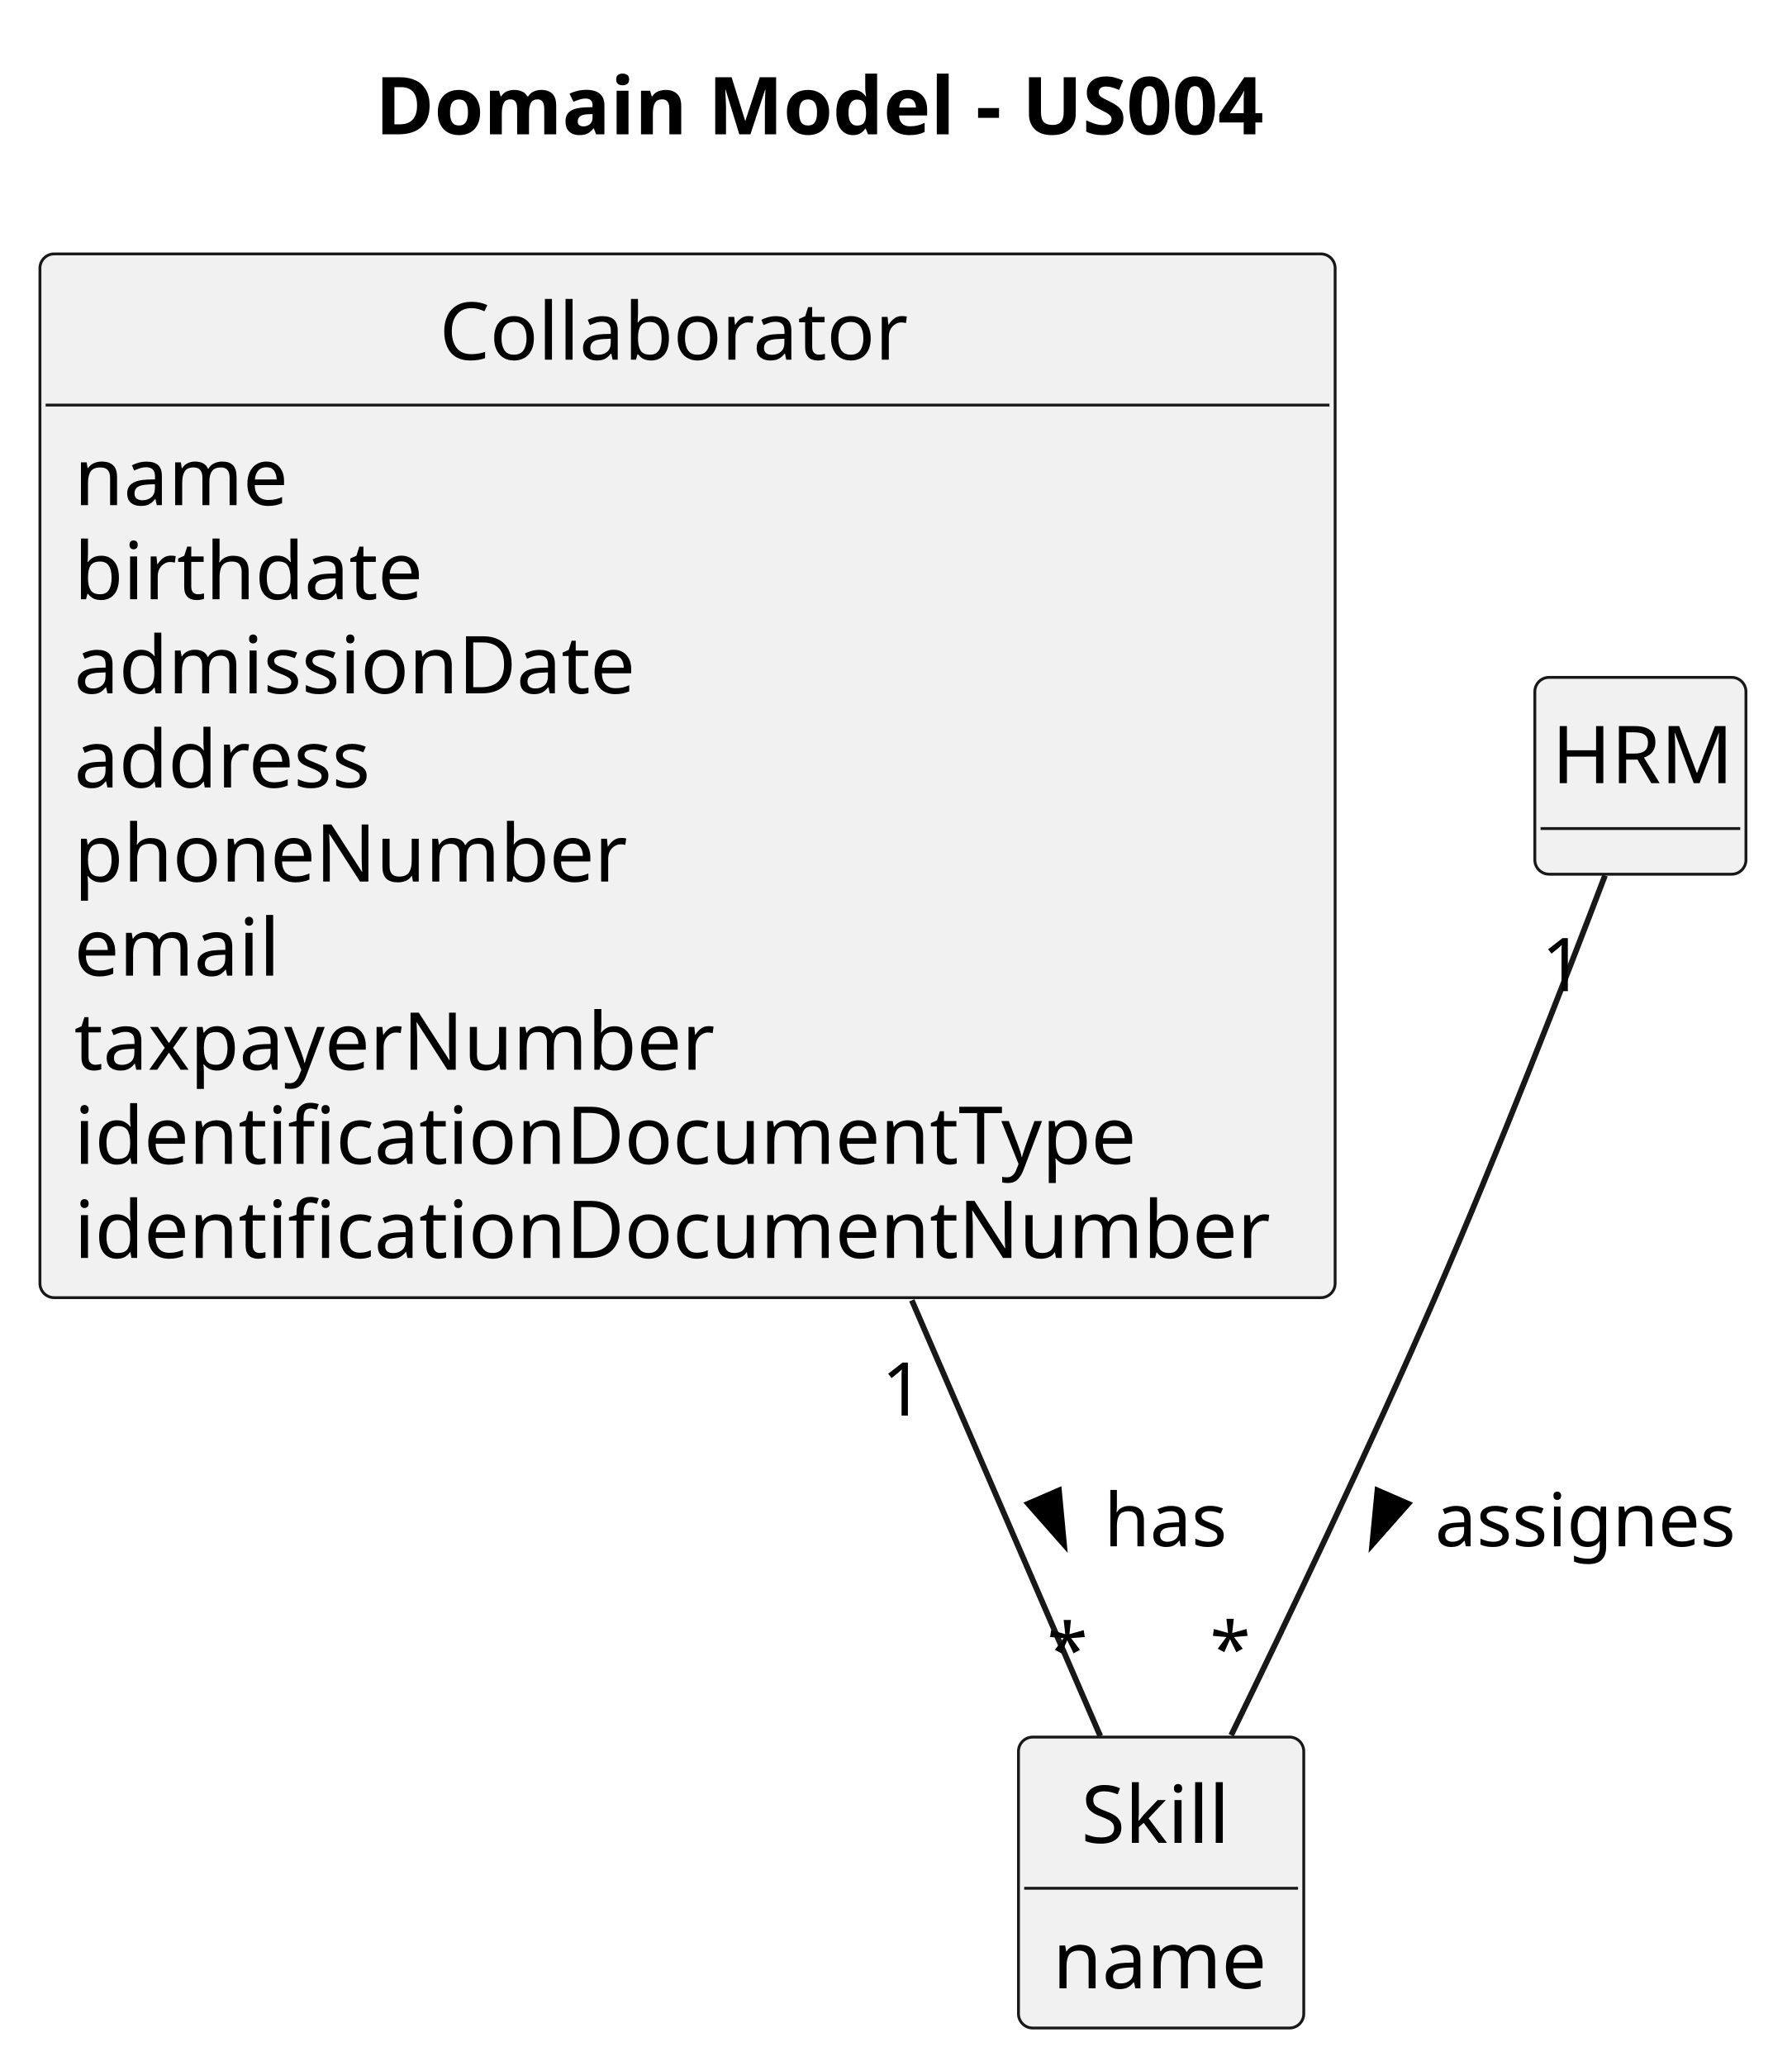
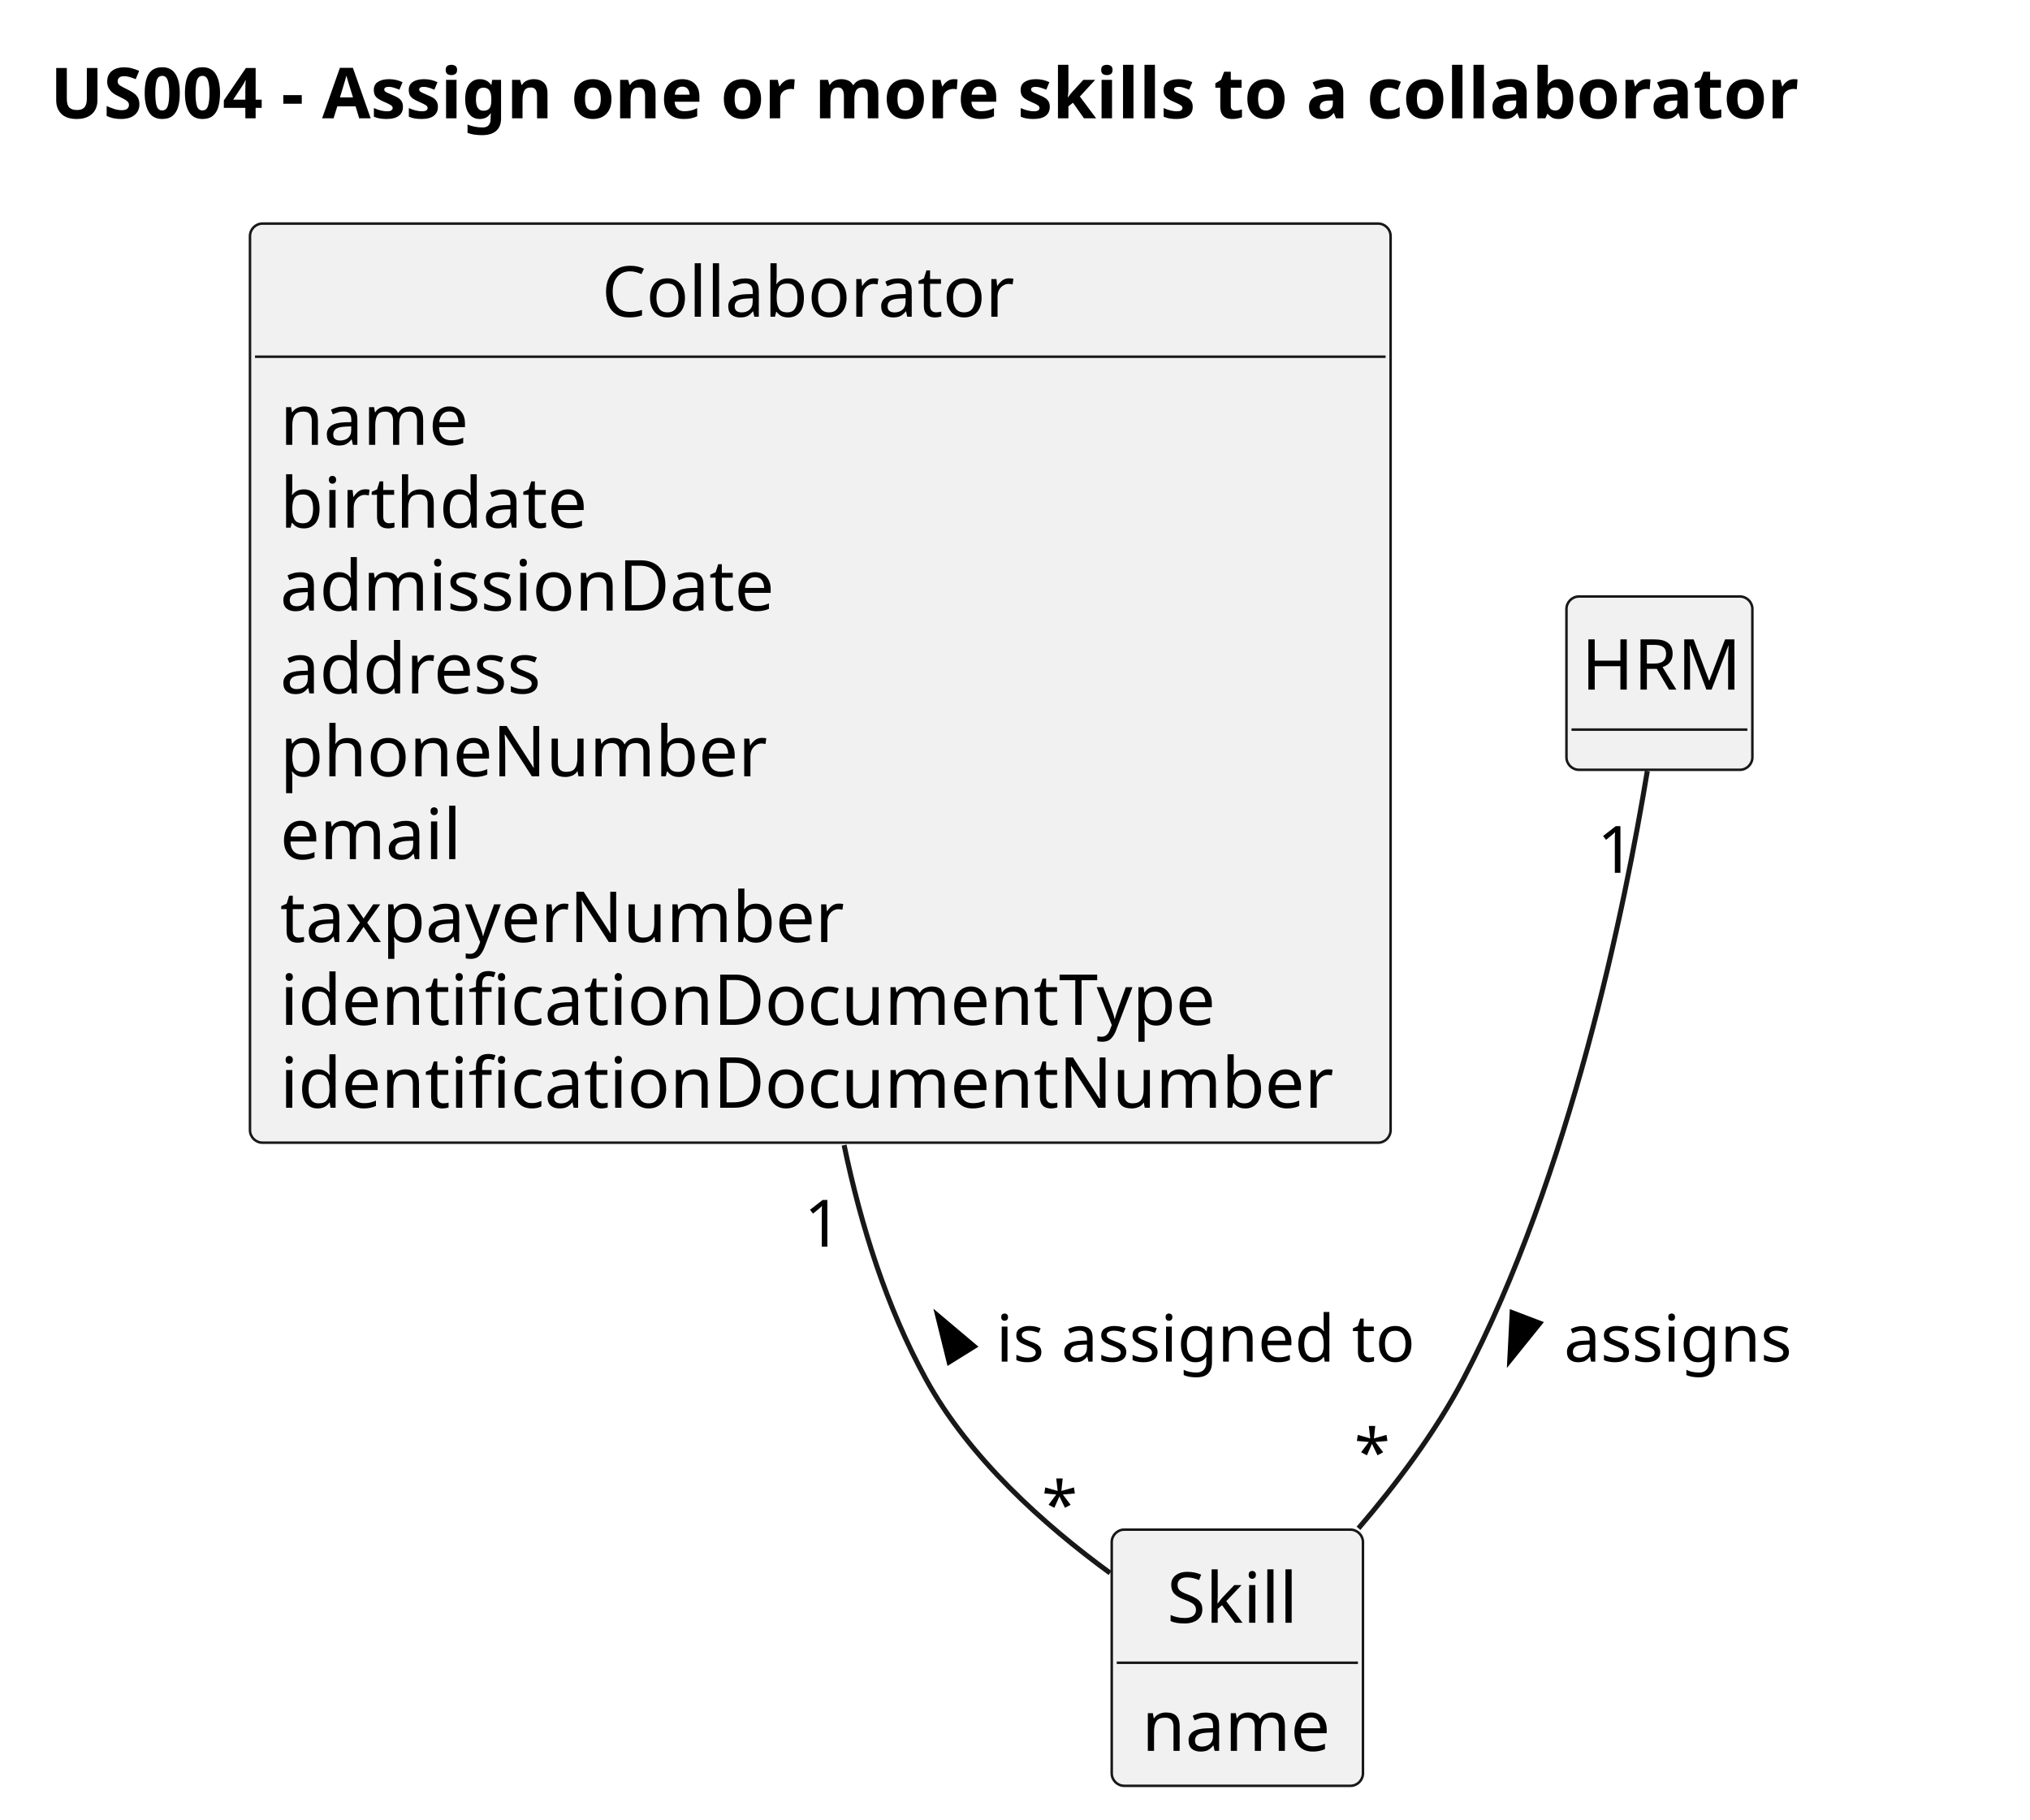
- <svg xmlns="http://www.w3.org/2000/svg" contentStyleType="text/css" height="362px" preserveAspectRatio="none" style="width:314px;height:362px;background:#FFFFFF;" version="1.1" viewBox="0 0 314 362" width="314px" zoomAndPan="magnify">
+ <svg xmlns="http://www.w3.org/2000/svg" contentStyleType="text/css" height="362px" preserveAspectRatio="none" style="width:404px;height:362px;background:#FFFFFF;" version="1.1" viewBox="0 0 404 362" width="404px" zoomAndPan="magnify">
  <defs />
  <g>
-     <text fill="#000000" font-family="sans-serif" font-size="14" font-weight="bold" lengthAdjust="spacing" textLength="169" x="65.75" y="23.535">Domain Model - US004</text>
+     <text fill="#000000" font-family="sans-serif" font-size="14" font-weight="bold" lengthAdjust="spacing" textLength="376" x="10" y="23.535">US004 - Assign one or more skills to a collaborator</text>
    <g id="elem_Collaborator">
-       <rect codeLine="14" fill="#F1F1F1" height="182.883" id="Collaborator" rx="2.5" ry="2.5" style="stroke:#181818;stroke-width:0.5;" width="227" x="7" y="44.488" />
-       <text fill="#000000" font-family="sans-serif" font-size="14" lengthAdjust="spacing" textLength="87" x="77" y="63.023">Collaborator</text>
-       <line style="stroke:#181818;stroke-width:0.5;" x1="8" x2="233" y1="70.977" y2="70.977" />
-       <text fill="#000000" font-family="sans-serif" font-size="14" lengthAdjust="spacing" textLength="38" x="13" y="88.512">name</text>
-       <text fill="#000000" font-family="sans-serif" font-size="14" lengthAdjust="spacing" textLength="63" x="13" y="105">birthdate</text>
-       <text fill="#000000" font-family="sans-serif" font-size="14" lengthAdjust="spacing" textLength="101" x="13" y="121.488">admissionDate</text>
-       <text fill="#000000" font-family="sans-serif" font-size="14" lengthAdjust="spacing" textLength="54" x="13" y="137.977">address</text>
-       <text fill="#000000" font-family="sans-serif" font-size="14" lengthAdjust="spacing" textLength="99" x="13" y="154.465">phoneNumber</text>
-       <text fill="#000000" font-family="sans-serif" font-size="14" lengthAdjust="spacing" textLength="37" x="13" y="170.953">email</text>
-       <text fill="#000000" font-family="sans-serif" font-size="14" lengthAdjust="spacing" textLength="115" x="13" y="187.441">taxpayerNumber</text>
-       <text fill="#000000" font-family="sans-serif" font-size="14" lengthAdjust="spacing" textLength="193" x="13" y="203.93">identificationDocumentType</text>
-       <text fill="#000000" font-family="sans-serif" font-size="14" lengthAdjust="spacing" textLength="215" x="13" y="220.418">identificationDocumentNumber</text>
+       <rect codeLine="14" fill="#F1F1F1" height="182.883" id="Collaborator" rx="2.5" ry="2.5" style="stroke:#181818;stroke-width:0.5;" width="227" x="49.75" y="44.488" />
+       <text fill="#000000" font-family="sans-serif" font-size="14" lengthAdjust="spacing" textLength="87" x="119.75" y="63.023">Collaborator</text>
+       <line style="stroke:#181818;stroke-width:0.5;" x1="50.75" x2="275.75" y1="70.977" y2="70.977" />
+       <text fill="#000000" font-family="sans-serif" font-size="14" lengthAdjust="spacing" textLength="38" x="55.75" y="88.512">name</text>
+       <text fill="#000000" font-family="sans-serif" font-size="14" lengthAdjust="spacing" textLength="63" x="55.75" y="105">birthdate</text>
+       <text fill="#000000" font-family="sans-serif" font-size="14" lengthAdjust="spacing" textLength="101" x="55.75" y="121.488">admissionDate</text>
+       <text fill="#000000" font-family="sans-serif" font-size="14" lengthAdjust="spacing" textLength="54" x="55.75" y="137.977">address</text>
+       <text fill="#000000" font-family="sans-serif" font-size="14" lengthAdjust="spacing" textLength="99" x="55.75" y="154.465">phoneNumber</text>
+       <text fill="#000000" font-family="sans-serif" font-size="14" lengthAdjust="spacing" textLength="37" x="55.75" y="170.953">email</text>
+       <text fill="#000000" font-family="sans-serif" font-size="14" lengthAdjust="spacing" textLength="115" x="55.75" y="187.441">taxpayerNumber</text>
+       <text fill="#000000" font-family="sans-serif" font-size="14" lengthAdjust="spacing" textLength="193" x="55.75" y="203.93">identificationDocumentType</text>
+       <text fill="#000000" font-family="sans-serif" font-size="14" lengthAdjust="spacing" textLength="215" x="55.75" y="220.418">identificationDocumentNumber</text>
    </g>
    <g id="elem_Skill">
-       <rect codeLine="26" fill="#F1F1F1" height="50.977" id="Skill" rx="2.5" ry="2.5" style="stroke:#181818;stroke-width:0.5;" width="50" x="178.5" y="304.368" />
-       <text fill="#000000" font-family="sans-serif" font-size="14" lengthAdjust="spacing" textLength="28" x="189.5" y="322.903">Skill</text>
-       <line style="stroke:#181818;stroke-width:0.5;" x1="179.5" x2="227.5" y1="330.857" y2="330.857" />
-       <text fill="#000000" font-family="sans-serif" font-size="14" lengthAdjust="spacing" textLength="38" x="184.5" y="348.392">name</text>
+       <rect codeLine="26" fill="#F1F1F1" height="50.977" id="Skill" rx="2.5" ry="2.5" style="stroke:#181818;stroke-width:0.5;" width="50" x="221.25" y="304.368" />
+       <text fill="#000000" font-family="sans-serif" font-size="14" lengthAdjust="spacing" textLength="28" x="232.25" y="322.903">Skill</text>
+       <line style="stroke:#181818;stroke-width:0.5;" x1="222.25" x2="270.25" y1="330.857" y2="330.857" />
+       <text fill="#000000" font-family="sans-serif" font-size="14" lengthAdjust="spacing" textLength="38" x="227.25" y="348.392">name</text>
    </g>
    <g id="elem_HRM">
-       <rect codeLine="30" fill="#F1F1F1" height="34.488" id="HRM" rx="2.5" ry="2.5" style="stroke:#181818;stroke-width:0.5;" width="37" x="269" y="118.688" />
-       <text fill="#000000" font-family="sans-serif" font-size="14" lengthAdjust="spacing" textLength="31" x="272" y="137.223">HRM</text>
-       <line style="stroke:#181818;stroke-width:0.5;" x1="270" x2="305" y1="145.177" y2="145.177" />
+       <rect codeLine="30" fill="#F1F1F1" height="34.488" id="HRM" rx="2.5" ry="2.5" style="stroke:#181818;stroke-width:0.5;" width="37" x="311.75" y="118.688" />
+       <text fill="#000000" font-family="sans-serif" font-size="14" lengthAdjust="spacing" textLength="31" x="314.75" y="137.223">HRM</text>
+       <line style="stroke:#181818;stroke-width:0.5;" x1="312.75" x2="347.75" y1="145.177" y2="145.177" />
    </g>
    <g id="link_Collaborator_Skill">
-       <path codeLine="34" d="M159.81,227.838 C171.96,255.938 184.37,284.608 192.84,304.198 " fill="none" id="Collaborator-Skill" style="stroke:#181818;stroke-width:1.0;" />
-       <polygon fill="#000000" points="186.485,270.613,185.591,261.144,180.197,263.478,186.485,270.613" style="stroke:#000000;stroke-width:1.0;" />
-       <text fill="#000000" font-family="sans-serif" font-size="13" lengthAdjust="spacing" textLength="22" x="193.5" y="270.937">has</text>
-       <text fill="#000000" font-family="sans-serif" font-size="13" lengthAdjust="spacing" textLength="8" x="154.513" y="248.03">1</text>
-       <text fill="#000000" font-family="sans-serif" font-size="13" lengthAdjust="spacing" textLength="6" x="183.51" y="293.722">*</text>
+       <path codeLine="34" d="M167.99,227.858 C171.35,244.008 176.49,260.188 184.25,274.368 C192.85,290.088 207.83,303.448 220.92,312.998 " fill="none" id="Collaborator-Skill" style="stroke:#181818;stroke-width:1.0;" />
+       <polygon fill="#000000" points="186.61,261.777,188.89,271.011,193.882,267.907,186.61,261.777" style="stroke:#000000;stroke-width:1.0;" />
+       <text fill="#000000" font-family="sans-serif" font-size="13" lengthAdjust="spacing" textLength="88" x="198.25" y="270.937">is assigned to</text>
+       <text fill="#000000" font-family="sans-serif" font-size="13" lengthAdjust="spacing" textLength="8" x="160.047" y="248.051">1</text>
+       <text fill="#000000" font-family="sans-serif" font-size="13" lengthAdjust="spacing" textLength="6" x="207.306" y="304.062">*</text>
    </g>
    <g id="link_HRM_Skill">
-       <path codeLine="35" d="M281.3,153.398 C274.36,171.618 262.62,201.798 251.5,227.368 C239.99,253.828 225.75,283.608 215.78,304.038 " fill="none" id="HRM-Skill" style="stroke:#181818;stroke-width:1.0;" />
-       <polygon fill="#000000" points="240.506,270.609,246.808,263.486,241.418,261.142,240.506,270.609" style="stroke:#000000;stroke-width:1.0;" />
-       <text fill="#000000" font-family="sans-serif" font-size="13" lengthAdjust="spacing" textLength="55" x="251.5" y="270.937">assignes</text>
-       <text fill="#000000" font-family="sans-serif" font-size="13" lengthAdjust="spacing" textLength="8" x="270.176" y="173.66">1</text>
-       <text fill="#000000" font-family="sans-serif" font-size="13" lengthAdjust="spacing" textLength="6" x="212.042" y="293.523">*</text>
+       <path codeLine="35" d="M327.84,153.408 C323.45,180.058 312.58,233.738 291.25,274.368 C285.72,284.908 277.92,295.288 270.36,304.108 " fill="none" id="HRM-Skill" style="stroke:#181818;stroke-width:1.0;" />
+       <polygon fill="#000000" points="300.468,270.695,306.438,263.291,300.946,261.197,300.468,270.695" style="stroke:#000000;stroke-width:1.0;" />
+       <text fill="#000000" font-family="sans-serif" font-size="13" lengthAdjust="spacing" textLength="48" x="311.25" y="270.937">assigns</text>
+       <text fill="#000000" font-family="sans-serif" font-size="13" lengthAdjust="spacing" textLength="8" x="317.877" y="173.673">1</text>
+       <text fill="#000000" font-family="sans-serif" font-size="13" lengthAdjust="spacing" textLength="6" x="269.506" y="293.61">*</text>
    </g>
  </g>
</svg>
